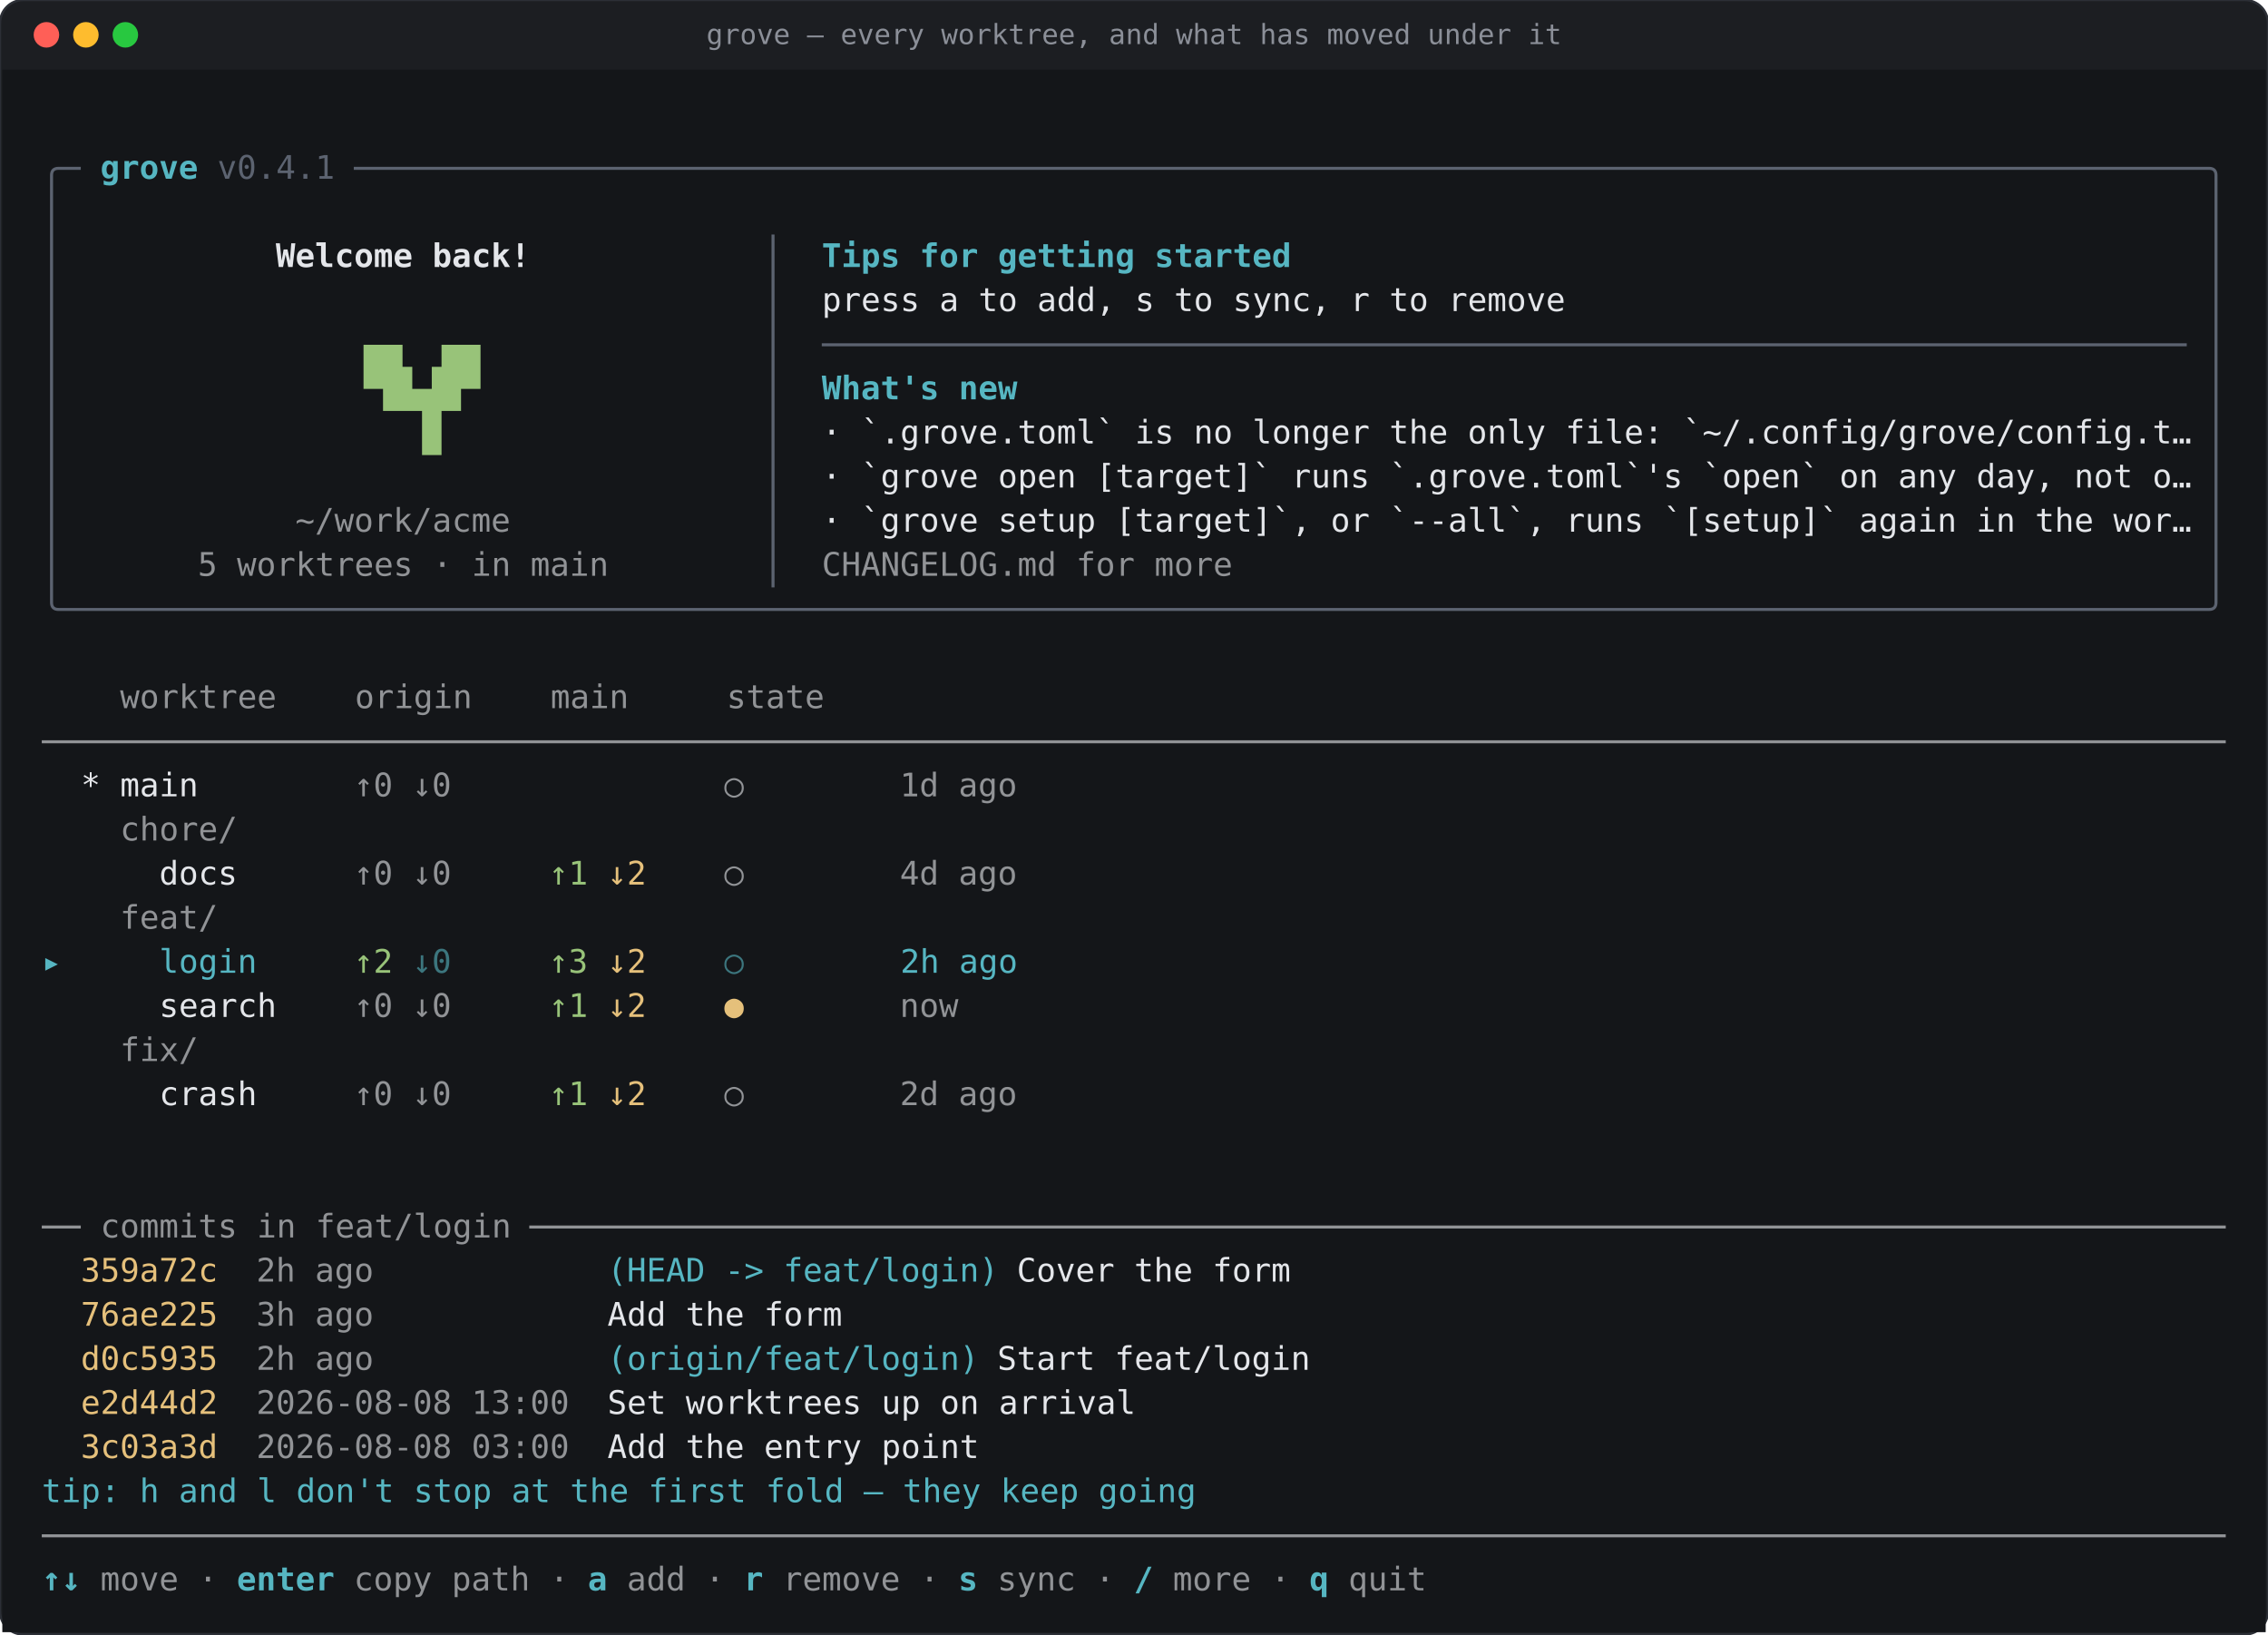
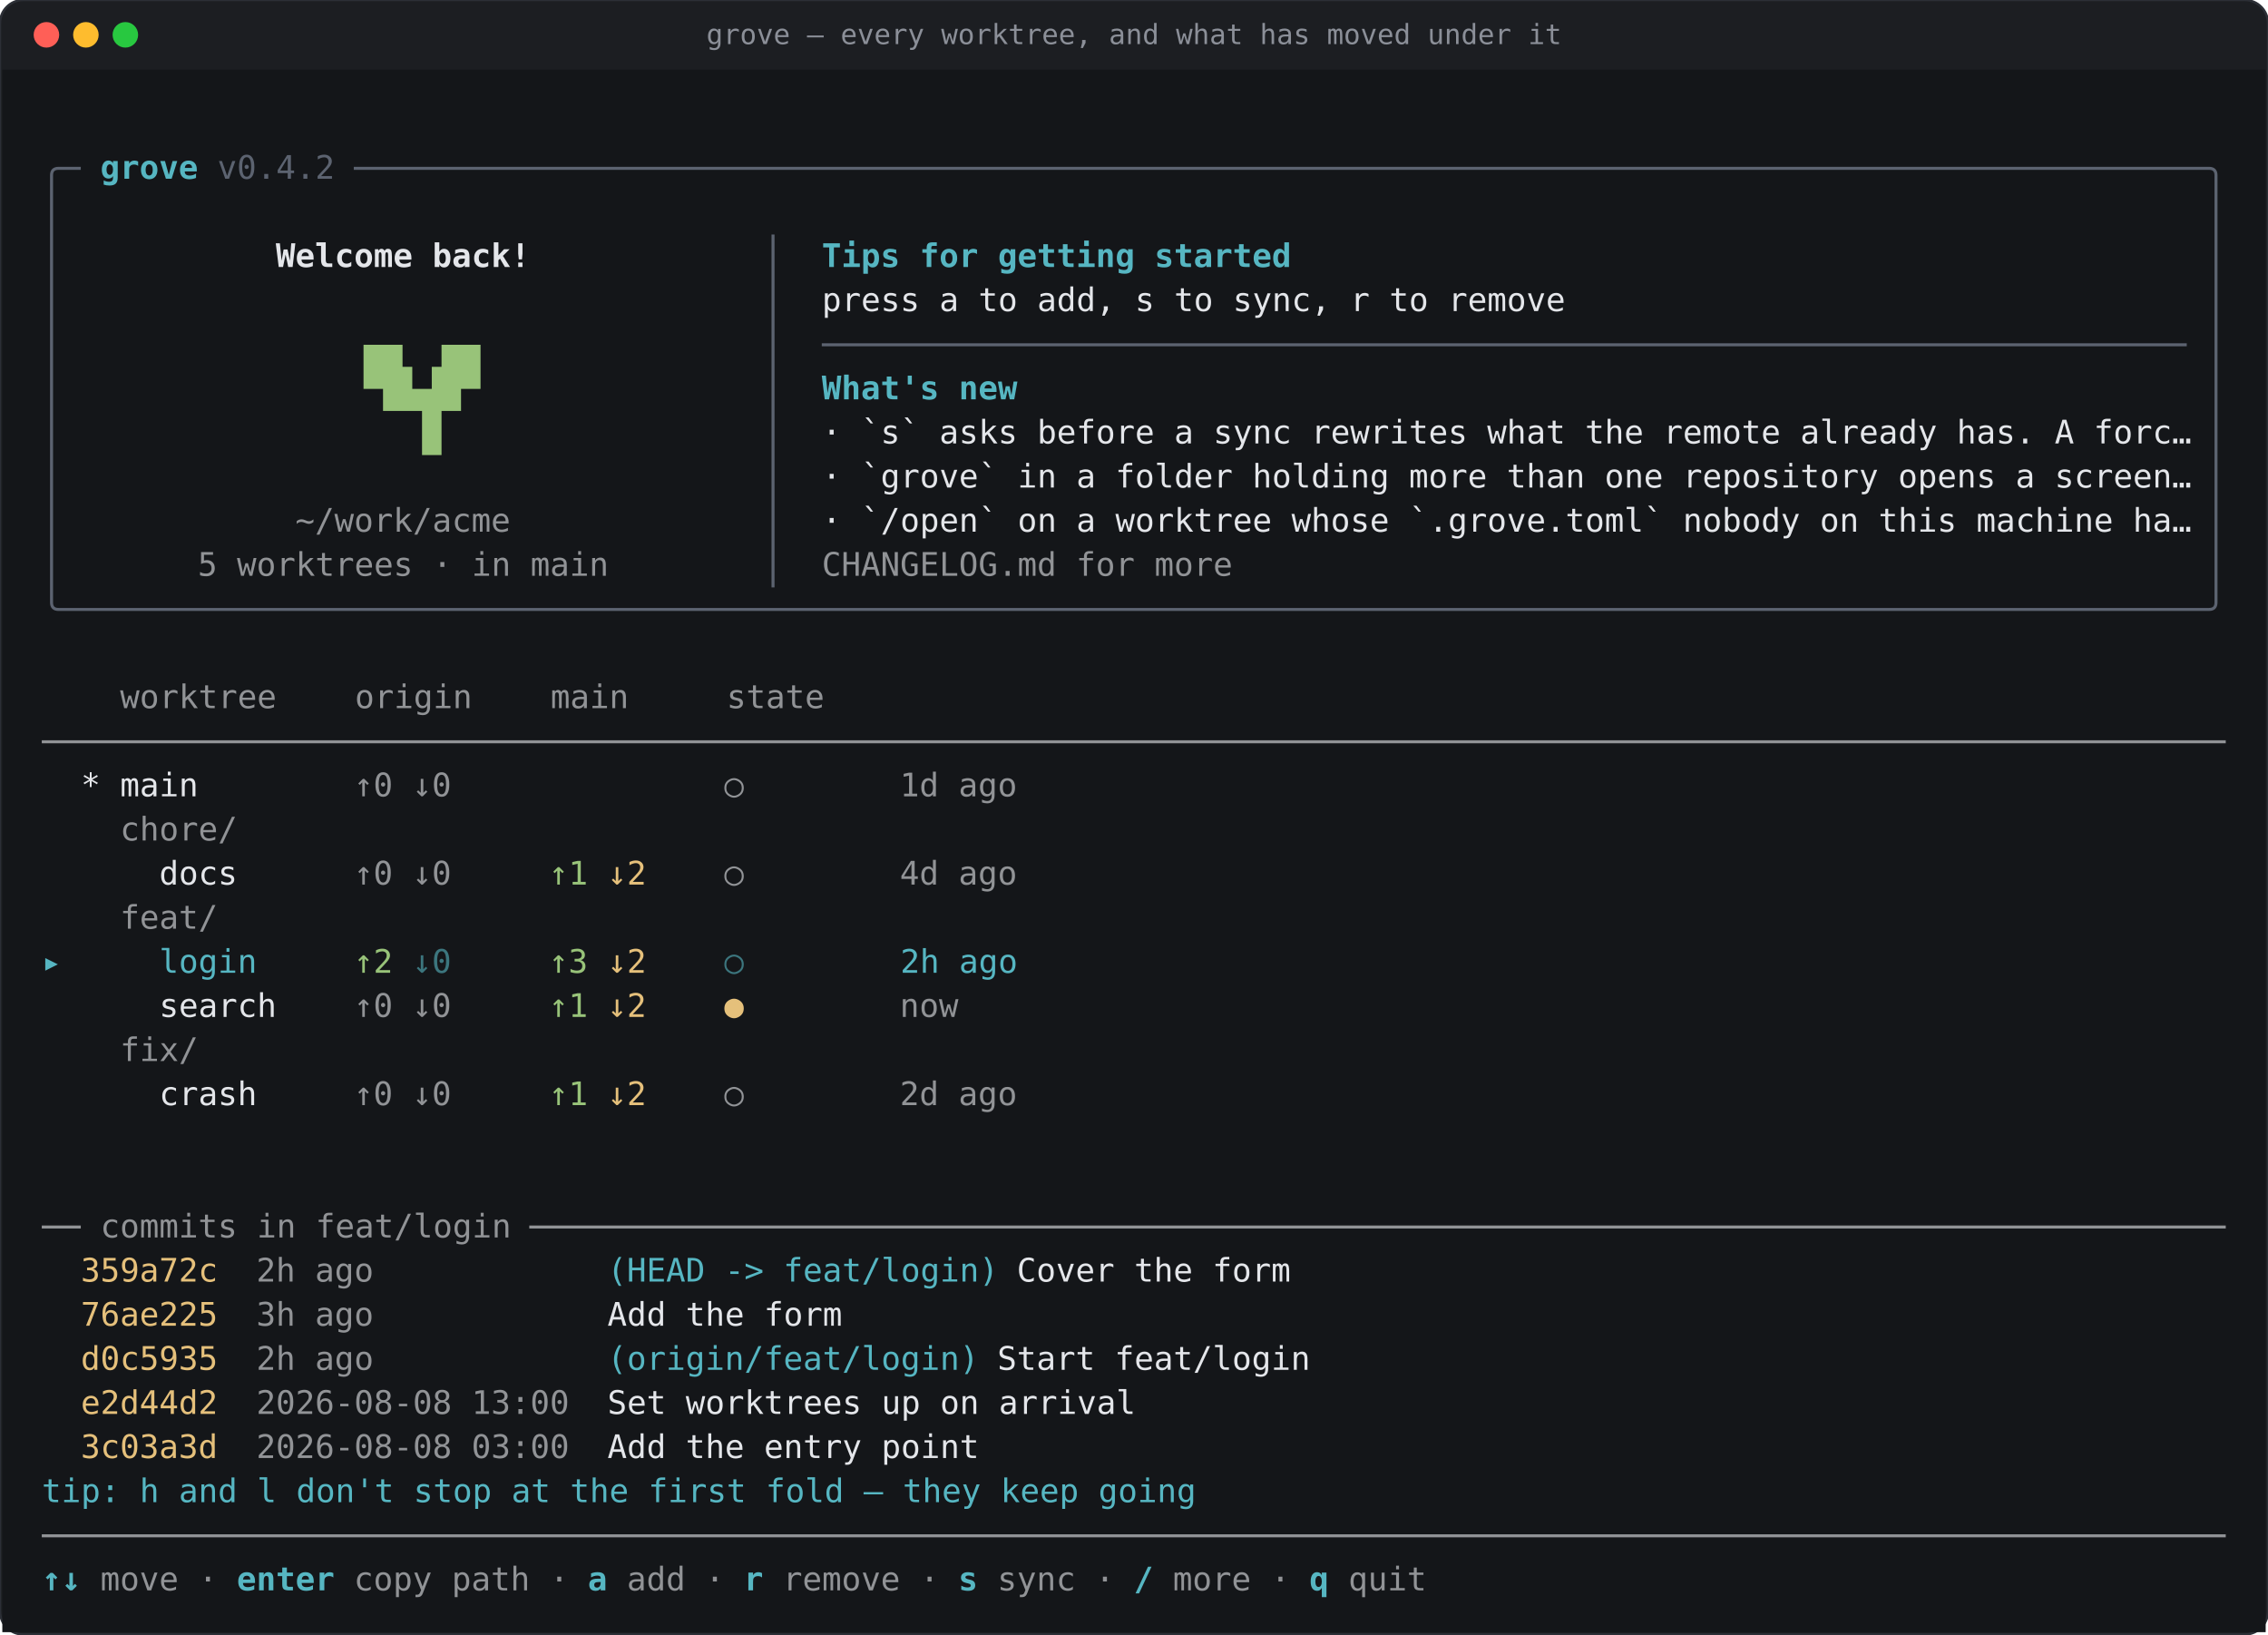
<svg xmlns="http://www.w3.org/2000/svg" width="977" height="704" viewBox="0 0 977 704" font-family="ui-monospace, SFMono-Regular, Menlo, Consolas, 'DejaVu Sans Mono', monospace" font-size="14">
  <rect width="977" height="704" rx="10" fill="#1c1e22" stroke="#2c2f36" />
  <rect x="1" y="30" width="975" height="673" fill="#141619" />
  <circle cx="20" cy="15" r="5.5" fill="#ff5f57" />
  <circle cx="37" cy="15" r="5.5" fill="#febc2e" />
  <circle cx="54" cy="15" r="5.5" fill="#28c840" />
  <text x="488.5" y="19" fill="#8b8f98" font-size="12" text-anchor="middle">grove — every worktree, and what has moved under it</text>
  <path fill="#98c379" opacity="1" d="M156.60 148.50h4.20v9.50h-4.20zM160.80 148.50h8.40v9.50h-8.40zM169.20 148.50h4.20v9.50h-4.20zM190.20 148.50h4.20v9.50h-4.20zM194.40 148.50h8.40v9.50h-8.40zM202.80 148.50h4.20v9.50h-4.20zM156.60 158.00h4.20v9.50h-4.20zM160.80 158.00h4.20v9.50h-4.20zM165.00 158.00h4.20v9.50h-4.20zM165.00 167.50h4.20v9.50h-4.20zM169.20 158.00h8.40v19.00h-8.40zM177.60 167.50h8.40v9.50h-8.40zM186.00 158.00h8.40v19.00h-8.40zM194.40 158.00h4.20v9.50h-4.20zM198.60 158.00h4.20v9.50h-4.20zM194.40 167.50h4.20v9.50h-4.20zM202.80 158.00h4.20v9.50h-4.20zM181.80 177.00h4.20v19.00h-4.20zM186.00 177.00h4.20v19.00h-4.20z" />
  <path fill="none" stroke="#5c6370" stroke-width="1.3" opacity="1" d="M22.20 82.00V75.50Q22.20 72.50 25.20 72.50H26.40M26.40 72.50H34.80M152.40 72.50H950.40M954.60 82.00V75.50Q954.60 72.50 951.60 72.50H950.40M22.20 82.00V101.00M954.60 82.00V101.00M22.20 101.00V120.00M333.00 101.00V120.00M954.60 101.00V120.00M22.20 120.00V139.00M333.00 120.00V139.00M954.60 120.00V139.00M22.20 139.00V158.00M333.00 139.00V158.00M354.00 148.50H942.00M954.60 139.00V158.00M22.20 158.00V177.00M333.00 158.00V177.00M954.60 158.00V177.00M22.20 177.00V196.00M333.00 177.00V196.00M954.60 177.00V196.00M22.20 196.00V215.00M333.00 196.00V215.00M954.60 196.00V215.00M22.20 215.00V234.00M333.00 215.00V234.00M954.60 215.00V234.00M22.20 234.00V253.00M333.00 234.00V253.00M954.60 234.00V253.00M22.20 253.00V259.50Q22.20 262.50 25.20 262.50H26.40M26.40 262.50H950.40M954.60 253.00V259.50Q954.60 262.50 951.60 262.50H950.40" />
  <path fill="none" stroke="#e4e6ea" stroke-width="1.3" opacity="0.6" d="M18.00 319.50H958.80M18.00 528.50H34.80M228.00 528.50H958.80M18.00 661.50H958.80" />
  <text x="43.2" y="77.0" fill="#56b6c2" font-weight="600" textLength="42.0" lengthAdjust="spacingAndGlyphs" xml:space="preserve">grove</text>
-   <text x="85.2" y="77.0" fill="#5c6370" textLength="67.2" lengthAdjust="spacingAndGlyphs" xml:space="preserve"> v0.4.1 </text>
+   <text x="85.2" y="77.0" fill="#5c6370" textLength="67.2" lengthAdjust="spacingAndGlyphs" xml:space="preserve"> v0.4.2 </text>
  <text x="118.8" y="115.0" fill="#e4e6ea" font-weight="600" textLength="109.2" lengthAdjust="spacingAndGlyphs" xml:space="preserve">Welcome back!</text>
  <text x="354.0" y="115.0" fill="#56b6c2" font-weight="600" textLength="201.6" lengthAdjust="spacingAndGlyphs" xml:space="preserve">Tips for getting started</text>
  <text x="337.2" y="134.0" fill="#e4e6ea" textLength="613.2" lengthAdjust="spacingAndGlyphs" xml:space="preserve">  press a to add, s to sync, r to remove                                 </text>
  <text x="354.0" y="172.0" fill="#56b6c2" font-weight="600" textLength="84.0" lengthAdjust="spacingAndGlyphs" xml:space="preserve">What's new</text>
-   <text x="337.2" y="191.0" fill="#e4e6ea" textLength="613.2" lengthAdjust="spacingAndGlyphs" xml:space="preserve">  · `.grove.toml` is no longer the only file: `~/.config/grove/config.t… </text>
-   <text x="337.2" y="210.0" fill="#e4e6ea" textLength="613.2" lengthAdjust="spacingAndGlyphs" xml:space="preserve">  · `grove open [target]` runs `.grove.toml`'s `open` on any day, not o… </text>
+   <text x="337.2" y="191.0" fill="#e4e6ea" textLength="613.2" lengthAdjust="spacingAndGlyphs" xml:space="preserve">  · `s` asks before a sync rewrites what the remote already has. A forc… </text>
+   <text x="337.2" y="210.0" fill="#e4e6ea" textLength="613.2" lengthAdjust="spacingAndGlyphs" xml:space="preserve">  · `grove` in a folder holding more than one repository opens a screen… </text>
  <text x="127.2" y="229.0" fill="#e4e6ea" opacity="0.6" textLength="92.4" lengthAdjust="spacingAndGlyphs" xml:space="preserve">~/work/acme</text>
-   <text x="337.2" y="229.0" fill="#e4e6ea" textLength="613.2" lengthAdjust="spacingAndGlyphs" xml:space="preserve">  · `grove setup [target]`, or `--all`, runs `[setup]` again in the wor… </text>
+   <text x="337.2" y="229.0" fill="#e4e6ea" textLength="613.2" lengthAdjust="spacingAndGlyphs" xml:space="preserve">  · `/open` on a worktree whose `.grove.toml` nobody on this machine ha… </text>
  <text x="85.2" y="248.0" fill="#e4e6ea" opacity="0.6" textLength="176.4" lengthAdjust="spacingAndGlyphs" xml:space="preserve">5 worktrees · in main</text>
  <text x="354.0" y="248.0" fill="#e4e6ea" opacity="0.6" textLength="176.4" lengthAdjust="spacingAndGlyphs" xml:space="preserve">CHANGELOG.md for more</text>
  <text x="18.0" y="305.0" fill="#e4e6ea" opacity="0.6" textLength="336.0" lengthAdjust="spacingAndGlyphs" xml:space="preserve">    worktree    origin    main     state</text>
  <text x="18.0" y="343.0" fill="#e4e6ea" textLength="134.4" lengthAdjust="spacingAndGlyphs" xml:space="preserve">  * main        </text>
  <text x="152.4" y="343.0" fill="#e4e6ea" opacity="0.6" textLength="16.8" lengthAdjust="spacingAndGlyphs" xml:space="preserve">↑0</text>
  <text x="177.6" y="343.0" fill="#e4e6ea" opacity="0.6" textLength="16.8" lengthAdjust="spacingAndGlyphs" xml:space="preserve">↓0</text>
  <text x="312.0" y="343.0" fill="#e4e6ea" opacity="0.6" textLength="8.4" lengthAdjust="spacingAndGlyphs" xml:space="preserve">○</text>
  <text x="387.6" y="343.0" fill="#e4e6ea" opacity="0.6" textLength="50.4" lengthAdjust="spacingAndGlyphs" xml:space="preserve">1d ago</text>
  <text x="18.0" y="362.0" fill="#e4e6ea" opacity="0.6" textLength="84.0" lengthAdjust="spacingAndGlyphs" xml:space="preserve">    chore/</text>
  <text x="18.0" y="381.0" fill="#e4e6ea" textLength="134.4" lengthAdjust="spacingAndGlyphs" xml:space="preserve">      docs      </text>
  <text x="152.4" y="381.0" fill="#e4e6ea" opacity="0.6" textLength="16.8" lengthAdjust="spacingAndGlyphs" xml:space="preserve">↑0</text>
  <text x="177.6" y="381.0" fill="#e4e6ea" opacity="0.6" textLength="16.8" lengthAdjust="spacingAndGlyphs" xml:space="preserve">↓0</text>
  <text x="236.4" y="381.0" fill="#98c379" textLength="16.8" lengthAdjust="spacingAndGlyphs" xml:space="preserve">↑1</text>
  <text x="261.6" y="381.0" fill="#e5c07b" textLength="16.8" lengthAdjust="spacingAndGlyphs" xml:space="preserve">↓2</text>
  <text x="312.0" y="381.0" fill="#e4e6ea" opacity="0.6" textLength="8.4" lengthAdjust="spacingAndGlyphs" xml:space="preserve">○</text>
  <text x="387.6" y="381.0" fill="#e4e6ea" opacity="0.6" textLength="50.4" lengthAdjust="spacingAndGlyphs" xml:space="preserve">4d ago</text>
  <text x="18.0" y="400.0" fill="#e4e6ea" opacity="0.6" textLength="75.6" lengthAdjust="spacingAndGlyphs" xml:space="preserve">    feat/</text>
  <text x="18.0" y="419.0" fill="#56b6c2" textLength="134.4" lengthAdjust="spacingAndGlyphs" xml:space="preserve">▸     login     </text>
  <text x="152.4" y="419.0" fill="#98c379" textLength="16.8" lengthAdjust="spacingAndGlyphs" xml:space="preserve">↑2</text>
  <text x="177.6" y="419.0" fill="#56b6c2" opacity="0.6" textLength="16.8" lengthAdjust="spacingAndGlyphs" xml:space="preserve">↓0</text>
  <text x="236.4" y="419.0" fill="#98c379" textLength="16.8" lengthAdjust="spacingAndGlyphs" xml:space="preserve">↑3</text>
  <text x="261.6" y="419.0" fill="#e5c07b" textLength="16.8" lengthAdjust="spacingAndGlyphs" xml:space="preserve">↓2</text>
  <text x="312.0" y="419.0" fill="#56b6c2" opacity="0.6" textLength="8.4" lengthAdjust="spacingAndGlyphs" xml:space="preserve">○</text>
  <text x="320.4" y="419.0" fill="#56b6c2" textLength="117.6" lengthAdjust="spacingAndGlyphs" xml:space="preserve">        2h ago</text>
  <text x="18.0" y="438.0" fill="#e4e6ea" textLength="134.4" lengthAdjust="spacingAndGlyphs" xml:space="preserve">      search    </text>
  <text x="152.4" y="438.0" fill="#e4e6ea" opacity="0.6" textLength="16.8" lengthAdjust="spacingAndGlyphs" xml:space="preserve">↑0</text>
  <text x="177.6" y="438.0" fill="#e4e6ea" opacity="0.6" textLength="16.8" lengthAdjust="spacingAndGlyphs" xml:space="preserve">↓0</text>
  <text x="236.4" y="438.0" fill="#98c379" textLength="16.8" lengthAdjust="spacingAndGlyphs" xml:space="preserve">↑1</text>
  <text x="261.6" y="438.0" fill="#e5c07b" textLength="16.8" lengthAdjust="spacingAndGlyphs" xml:space="preserve">↓2</text>
  <text x="312.0" y="438.0" fill="#e5c07b" textLength="8.4" lengthAdjust="spacingAndGlyphs" xml:space="preserve">●</text>
  <text x="387.6" y="438.0" fill="#e4e6ea" opacity="0.6" textLength="50.4" lengthAdjust="spacingAndGlyphs" xml:space="preserve">now   </text>
  <text x="18.0" y="457.0" fill="#e4e6ea" opacity="0.6" textLength="67.2" lengthAdjust="spacingAndGlyphs" xml:space="preserve">    fix/</text>
  <text x="18.0" y="476.0" fill="#e4e6ea" textLength="134.4" lengthAdjust="spacingAndGlyphs" xml:space="preserve">      crash     </text>
  <text x="152.4" y="476.0" fill="#e4e6ea" opacity="0.6" textLength="16.8" lengthAdjust="spacingAndGlyphs" xml:space="preserve">↑0</text>
  <text x="177.6" y="476.0" fill="#e4e6ea" opacity="0.6" textLength="16.8" lengthAdjust="spacingAndGlyphs" xml:space="preserve">↓0</text>
  <text x="236.4" y="476.0" fill="#98c379" textLength="16.8" lengthAdjust="spacingAndGlyphs" xml:space="preserve">↑1</text>
  <text x="261.6" y="476.0" fill="#e5c07b" textLength="16.8" lengthAdjust="spacingAndGlyphs" xml:space="preserve">↓2</text>
  <text x="312.0" y="476.0" fill="#e4e6ea" opacity="0.6" textLength="8.4" lengthAdjust="spacingAndGlyphs" xml:space="preserve">○</text>
  <text x="387.6" y="476.0" fill="#e4e6ea" opacity="0.6" textLength="50.4" lengthAdjust="spacingAndGlyphs" xml:space="preserve">2d ago</text>
  <text x="34.8" y="533.0" fill="#e4e6ea" opacity="0.6" textLength="193.2" lengthAdjust="spacingAndGlyphs" xml:space="preserve"> commits in feat/login </text>
  <text x="34.8" y="552.0" fill="#e5c07b" textLength="58.8" lengthAdjust="spacingAndGlyphs" xml:space="preserve">359a72c</text>
  <text x="110.4" y="552.0" fill="#e4e6ea" opacity="0.6" textLength="134.4" lengthAdjust="spacingAndGlyphs" xml:space="preserve">2h ago          </text>
  <text x="261.6" y="552.0" fill="#56b6c2" textLength="176.4" lengthAdjust="spacingAndGlyphs" xml:space="preserve">(HEAD -&gt; feat/login) </text>
  <text x="438.0" y="552.0" fill="#e4e6ea" textLength="117.6" lengthAdjust="spacingAndGlyphs" xml:space="preserve">Cover the form</text>
  <text x="34.8" y="571.0" fill="#e5c07b" textLength="58.8" lengthAdjust="spacingAndGlyphs" xml:space="preserve">76ae225</text>
  <text x="110.4" y="571.0" fill="#e4e6ea" opacity="0.6" textLength="134.4" lengthAdjust="spacingAndGlyphs" xml:space="preserve">3h ago          </text>
  <text x="244.8" y="571.0" fill="#e4e6ea" textLength="117.6" lengthAdjust="spacingAndGlyphs" xml:space="preserve">  Add the form</text>
  <text x="34.8" y="590.0" fill="#e5c07b" textLength="58.8" lengthAdjust="spacingAndGlyphs" xml:space="preserve">d0c5935</text>
  <text x="110.4" y="590.0" fill="#e4e6ea" opacity="0.6" textLength="134.4" lengthAdjust="spacingAndGlyphs" xml:space="preserve">2h ago          </text>
  <text x="261.6" y="590.0" fill="#56b6c2" textLength="168.0" lengthAdjust="spacingAndGlyphs" xml:space="preserve">(origin/feat/login) </text>
  <text x="429.6" y="590.0" fill="#e4e6ea" textLength="134.4" lengthAdjust="spacingAndGlyphs" xml:space="preserve">Start feat/login</text>
  <text x="34.8" y="609.0" fill="#e5c07b" textLength="58.8" lengthAdjust="spacingAndGlyphs" xml:space="preserve">e2d44d2</text>
  <text x="110.4" y="609.0" fill="#e4e6ea" opacity="0.6" textLength="134.4" lengthAdjust="spacingAndGlyphs" xml:space="preserve">2026-08-08 13:00</text>
  <text x="244.8" y="609.0" fill="#e4e6ea" textLength="243.6" lengthAdjust="spacingAndGlyphs" xml:space="preserve">  Set worktrees up on arrival</text>
  <text x="34.8" y="628.0" fill="#e5c07b" textLength="58.8" lengthAdjust="spacingAndGlyphs" xml:space="preserve">3c03a3d</text>
  <text x="110.4" y="628.0" fill="#e4e6ea" opacity="0.6" textLength="134.4" lengthAdjust="spacingAndGlyphs" xml:space="preserve">2026-08-08 03:00</text>
  <text x="244.8" y="628.0" fill="#e4e6ea" textLength="176.4" lengthAdjust="spacingAndGlyphs" xml:space="preserve">  Add the entry point</text>
  <text x="18.0" y="647.0" fill="#56b6c2" textLength="495.6" lengthAdjust="spacingAndGlyphs" xml:space="preserve">tip: h and l don't stop at the first fold — they keep going</text>
  <text x="18.0" y="685.0" fill="#56b6c2" font-weight="600" textLength="16.8" lengthAdjust="spacingAndGlyphs" xml:space="preserve">↑↓</text>
  <text x="34.8" y="685.0" fill="#e4e6ea" opacity="0.6" textLength="67.2" lengthAdjust="spacingAndGlyphs" xml:space="preserve"> move · </text>
  <text x="102.0" y="685.0" fill="#56b6c2" font-weight="600" textLength="42.0" lengthAdjust="spacingAndGlyphs" xml:space="preserve">enter</text>
  <text x="144.0" y="685.0" fill="#e4e6ea" opacity="0.6" textLength="109.2" lengthAdjust="spacingAndGlyphs" xml:space="preserve"> copy path · </text>
  <text x="253.2" y="685.0" fill="#56b6c2" font-weight="600" textLength="8.4" lengthAdjust="spacingAndGlyphs" xml:space="preserve">a</text>
  <text x="261.6" y="685.0" fill="#e4e6ea" opacity="0.6" textLength="58.8" lengthAdjust="spacingAndGlyphs" xml:space="preserve"> add · </text>
  <text x="320.4" y="685.0" fill="#56b6c2" font-weight="600" textLength="8.4" lengthAdjust="spacingAndGlyphs" xml:space="preserve">r</text>
  <text x="328.8" y="685.0" fill="#e4e6ea" opacity="0.6" textLength="84.0" lengthAdjust="spacingAndGlyphs" xml:space="preserve"> remove · </text>
  <text x="412.8" y="685.0" fill="#56b6c2" font-weight="600" textLength="8.4" lengthAdjust="spacingAndGlyphs" xml:space="preserve">s</text>
  <text x="421.2" y="685.0" fill="#e4e6ea" opacity="0.6" textLength="67.2" lengthAdjust="spacingAndGlyphs" xml:space="preserve"> sync · </text>
  <text x="488.4" y="685.0" fill="#56b6c2" font-weight="600" textLength="8.4" lengthAdjust="spacingAndGlyphs" xml:space="preserve">/</text>
  <text x="496.8" y="685.0" fill="#e4e6ea" opacity="0.6" textLength="67.2" lengthAdjust="spacingAndGlyphs" xml:space="preserve"> more · </text>
  <text x="564.0" y="685.0" fill="#56b6c2" font-weight="600" textLength="8.4" lengthAdjust="spacingAndGlyphs" xml:space="preserve">q</text>
  <text x="572.4" y="685.0" fill="#e4e6ea" opacity="0.6" textLength="42.0" lengthAdjust="spacingAndGlyphs" xml:space="preserve"> quit</text>
</svg>
